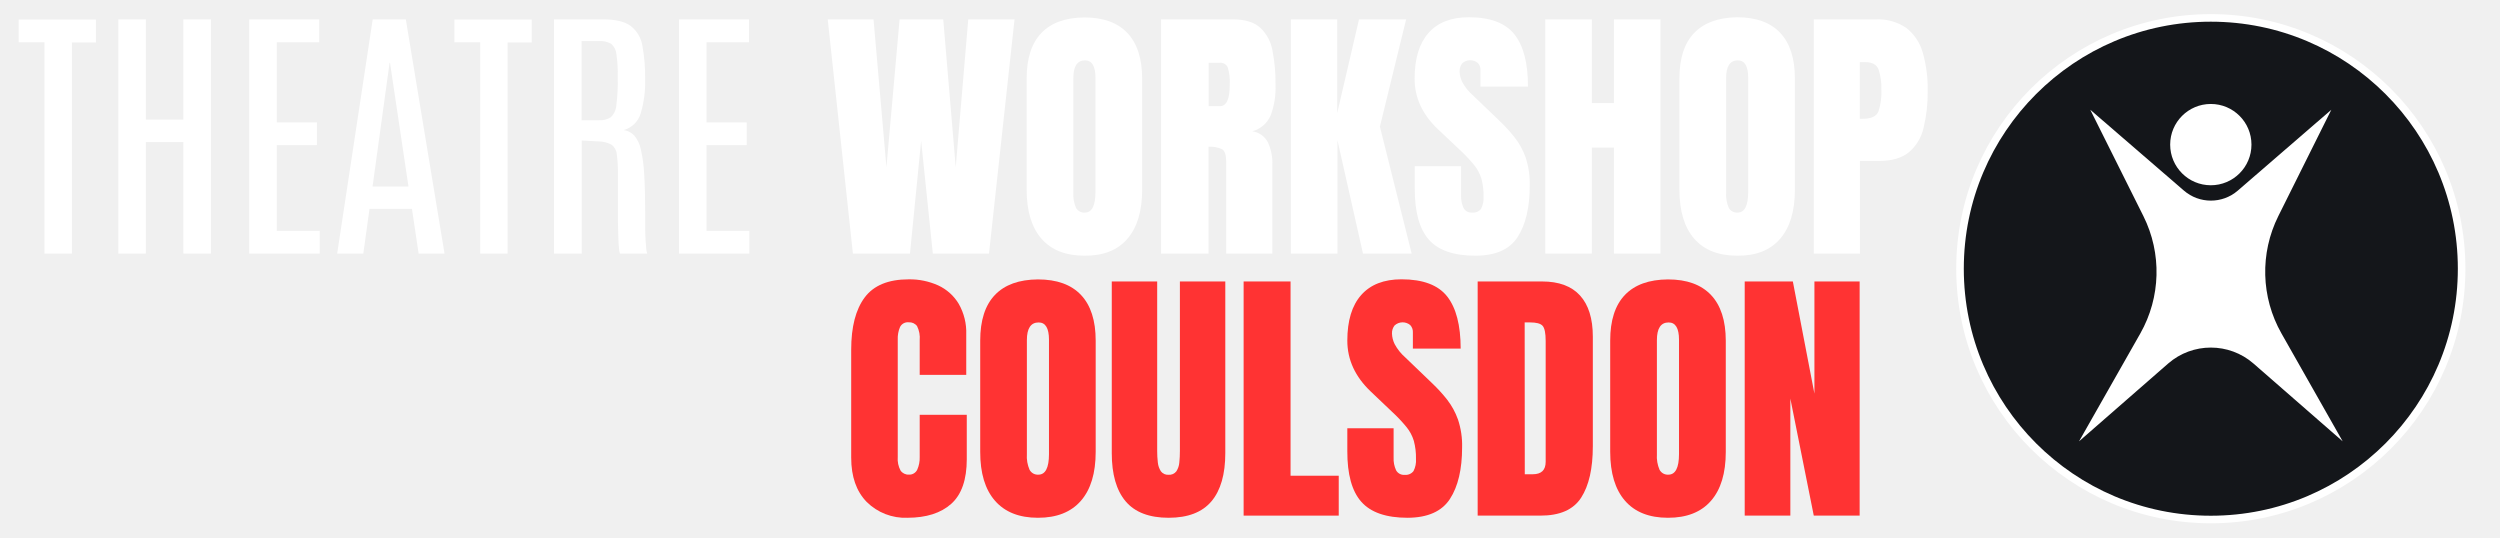
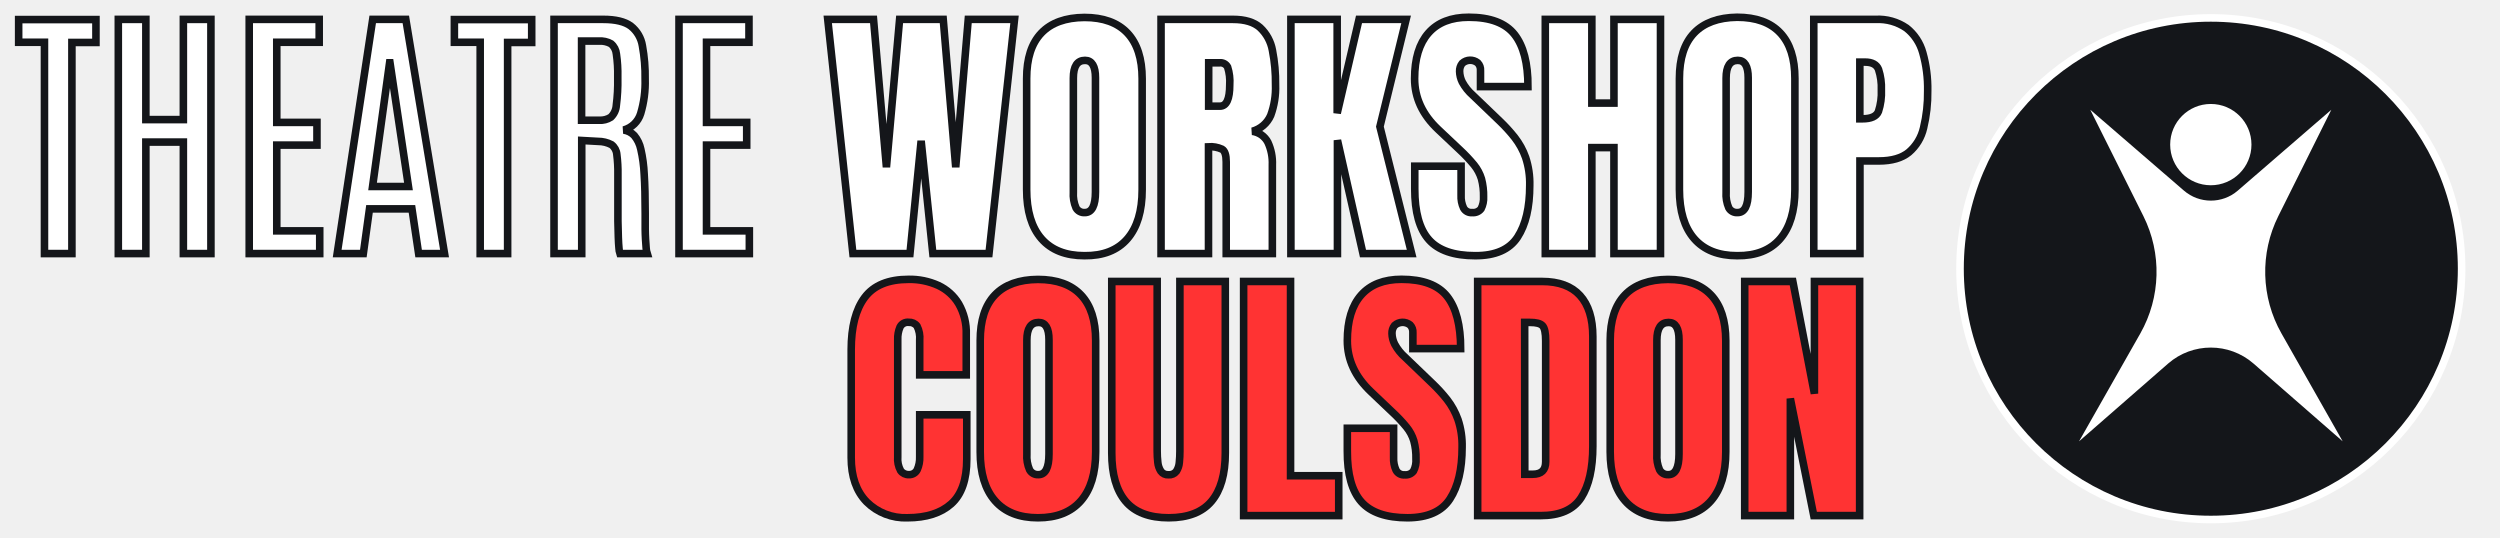
- <svg xmlns="http://www.w3.org/2000/svg" viewBox="0 0 660.57 142">
+ <svg xmlns="http://www.w3.org/2000/svg" version="1.1" viewBox="0 0 660.57 142">
  <defs>
    <style>
-       .background, .circle {
-         fill: #14161A;
-       }
-       .foreground {
-         fill: #FFF;
-       }
-       .brand {
-         fill: #FF3333;
-       }
-       .circle {
-         stroke: #FFF;
-         stroke-miterlimit: 10;
-         stroke-width: 2px;
-       }
-     </style>
+     .background, .circle {
+       fill: #14161A;
+     }
+     .foreground {
+       fill: #FFF;
+     }
+     .brand {
+       fill: #FF3333;
+     }
+     .text {
+       stroke-width:2;
+       stroke: #14161A;
+     }
+     .circle {
+       stroke: #FFF;
+       stroke-miterlimit: 10;
+       stroke-width: 2;
+     }
+   </style>
  </defs>
-   <g id="Layer_2" data-name="Layer 2">
-     <g id="Layer_1-2" data-name="Layer 1">
-       <path class="foreground" d="M11.75,67V11.17H4.93v-6H25.35v6.05H19V67Z" />
-       <path class="foreground" d="M31.26,67V5.12h7.28V31.6h9.91V5.12h7.28V67H48.45V37.54H38.54V67Z" />
-       <path class="foreground" d="M65.85,67V5.12H84.34v6.05H73.13V32.34H83.75v6H73.13V61H84.48v6Z" />
-       <path class="foreground" d="M89.09,67,98.48,5.12h8.75L117.46,67h-6.85l-1.76-11.81H97.63L96,67Zm9.35-17.72h9.49l-4.88-32.69h-.11Z" />
-       <path class="foreground" d="M126.88,67V11.17h-6.82v-6h20.43v6.05h-6.36V67Z" />
-       <path class="foreground" d="M146.39,67V5.12h13c3.28,0,5.7.59,7.27,1.75a8.27,8.27,0,0,1,3.08,5.23,44.88,44.88,0,0,1,.72,8.81A28.7,28.7,0,0,1,169.28,30a6.47,6.47,0,0,1-4.5,4.36,4.77,4.77,0,0,1,2.8,1.44,8.31,8.31,0,0,1,1.74,3.62,36.73,36.73,0,0,1,.89,6.59c.18,2.75.27,6.22.27,10.39v1.72q0,1.13,0,2.46c0,.89.05,1.77.09,2.64s.09,1.63.16,2.3A6,6,0,0,0,171,67H163.8a5.31,5.31,0,0,1-.25-1.41c-.07-.72-.13-1.68-.17-2.88s-.09-2.62-.11-4.27,0-3.5,0-5.56V46.15a37.61,37.61,0,0,0-.29-5.36,3.58,3.58,0,0,0-1.41-2.57,7.58,7.58,0,0,0-3.53-.86l-4.33-.24V67Zm7.28-35.23h4.64a5.12,5.12,0,0,0,3.08-.79,4.77,4.77,0,0,0,1.46-3.16,48,48,0,0,0,.38-7.12v-.42a36.64,36.64,0,0,0-.36-6,4,4,0,0,0-1.43-2.73,5.82,5.82,0,0,0-3.2-.7h-4.57Z" />
-       <path class="foreground" d="M179.41,67V5.12H197.9v6.05H186.68V32.34H197.3v6H186.68V61H198v6Z" />
-       <path class="foreground" d="M225.36,67,218.71,5.12h12.1l3.41,39.06L237.7,5.12h11.53l3.3,39.06,3.31-39.06h12.23L261.32,67H246.48l-3.09-29.78L240.44,67Z" />
-       <path class="foreground" d="M286.53,67.56q-7.42,0-11.34-4.48t-3.92-13V20.73q0-7.94,3.88-12t11.38-4.12q7.49,0,11.37,4.12t3.89,12.05V50.12q0,8.48-3.92,13T286.53,67.56Zm.1-11.39c1.88,0,2.82-1.81,2.82-5.45V20.52c0-3-.92-4.57-2.75-4.57q-3.09,0-3.09,4.68V50.79a8.9,8.9,0,0,0,.7,4.13A2.45,2.45,0,0,0,286.63,56.17Z" />
-       <path class="foreground" d="M306.78,67V5.12h19c3.17,0,5.56.73,7.17,2.17a10.8,10.8,0,0,1,3.26,6,44.42,44.42,0,0,1,.82,9.13,21.14,21.14,0,0,1-1.28,8.08,7.44,7.44,0,0,1-4.84,4.19,5.53,5.53,0,0,1,4.1,2.9,13,13,0,0,1,1.18,6V67H324V42.78q0-2.72-1.11-3.36a7.42,7.42,0,0,0-3.57-.65V67Zm12.58-38.95h3c1.71,0,2.57-1.87,2.57-5.59a12.8,12.8,0,0,0-.56-4.75,2.14,2.14,0,0,0-2.11-1.12h-2.89Z" />
-       <path class="foreground" d="M341.09,67V5.12h12.23V29.91l5.77-24.79h12.45l-6.93,28.34L373,67H360.14l-6.75-29.95V67Z" />
-       <path class="foreground" d="M389.78,67.56q-8.47,0-12.22-4.22t-3.74-13.43v-6h12.24V51.6a7.11,7.11,0,0,0,.65,3.36A2.33,2.33,0,0,0,389,56.17a2.6,2.6,0,0,0,2.34-1A6.14,6.14,0,0,0,392,52a17.35,17.35,0,0,0-.56-4.76,10.85,10.85,0,0,0-1.95-3.66,41.87,41.87,0,0,0-3.85-4.06L380,34.2q-6.23-5.87-6.22-13.43,0-7.9,3.67-12.06t10.64-4.15q8.5,0,12.08,4.54t3.56,13.78H391.19V18.62a2.61,2.61,0,0,0-.72-2,3.15,3.15,0,0,0-4.12.12,3.26,3.26,0,0,0-.68,2.13,6.71,6.71,0,0,0,.7,2.81,12.5,12.5,0,0,0,2.78,3.48l7.14,6.85a41.89,41.89,0,0,1,3.93,4.31,18.7,18.7,0,0,1,2.89,5.27A21.82,21.82,0,0,1,404.2,49q0,8.73-3.22,13.66T389.78,67.56Z" />
-       <path class="foreground" d="M408.31,67V5.12h12.3V27.24h5.84V5.12h12.3V67h-12.3V39h-5.84V67Z" />
-       <path class="foreground" d="M459,67.56q-7.41,0-11.33-4.48t-3.92-13V20.73q0-7.94,3.88-12T459,4.56q7.5,0,11.38,4.12t3.88,12.05V50.12q0,8.48-3.92,13T459,67.56Zm.11-11.39c1.87,0,2.81-1.81,2.81-5.45V20.52c0-3-.91-4.57-2.74-4.57q-3.09,0-3.09,4.68V50.79a8.9,8.9,0,0,0,.7,4.13A2.44,2.44,0,0,0,459.11,56.17Z" />
-       <path class="foreground" d="M479.25,67V5.12H495.6a13.16,13.16,0,0,1,8.14,2.29,12.54,12.54,0,0,1,4.31,6.5A34.66,34.66,0,0,1,509.35,24a39.28,39.28,0,0,1-1.09,9.79,11.9,11.9,0,0,1-3.89,6.45c-1.86,1.52-4.5,2.29-7.92,2.29h-5V67Zm12.17-35.61h.7c2.3,0,3.7-.65,4.22-1.94a16,16,0,0,0,.77-5.69,15.41,15.41,0,0,0-.75-5.43q-.76-1.92-3.57-1.92h-1.37Z" />
-       <path class="brand" d="M239.76,136.81A14.46,14.46,0,0,1,229,132.62q-4.09-4.19-4.09-11.7V92.37q0-9,3.57-13.78t11.62-4.78a18.25,18.25,0,0,1,7.82,1.61,12.38,12.38,0,0,1,5.39,4.84,15.19,15.19,0,0,1,2,8.1V99.05h-12.3V89.91a7,7,0,0,0-.7-3.75,2.53,2.53,0,0,0-2.18-1,2.3,2.3,0,0,0-2.32,1.25,7.7,7.7,0,0,0-.6,3.32v31a6.49,6.49,0,0,0,.75,3.62,2.53,2.53,0,0,0,2.17,1.06,2.31,2.31,0,0,0,2.23-1.3,7.65,7.65,0,0,0,.65-3.38V109.6h12.44v11.7q0,8.16-4.11,11.83T239.76,136.81Z" />
-       <path class="brand" d="M274.25,136.81q-7.41,0-11.34-4.49T259,119.37V90q0-8,3.88-12.06t11.37-4.11q7.5,0,11.38,4.11T289.51,90v29.39q0,8.47-3.92,12.95T274.25,136.81Zm.11-11.39q2.81,0,2.81-5.45V89.77q0-4.58-2.74-4.57c-2.06,0-3.1,1.56-3.1,4.67V120a8.88,8.88,0,0,0,.71,4.13A2.46,2.46,0,0,0,274.36,125.42Z" />
-       <path class="brand" d="M308.81,136.81q-7.72,0-11.39-4.35t-3.66-12.77V74.37h12v44.82a25.67,25.67,0,0,0,.17,3,5.23,5.23,0,0,0,.81,2.34,2.3,2.3,0,0,0,2,.92,2.38,2.38,0,0,0,2.08-.9,5,5,0,0,0,.79-2.34,28.77,28.77,0,0,0,.15-3V74.37h12v45.32q0,8.43-3.66,12.77T308.81,136.81Z" />
-       <path class="brand" d="M328.6,136.24V74.37H341V125.7h12.73v10.54Z" />
-       <path class="brand" d="M371.92,136.81q-8.48,0-12.22-4.22T356,119.16v-6h12.23v7.74a7.19,7.19,0,0,0,.65,3.35,2.35,2.35,0,0,0,2.27,1.22,2.6,2.6,0,0,0,2.34-1,6.08,6.08,0,0,0,.65-3.23,17,17,0,0,0-.57-4.77,10.55,10.55,0,0,0-1.95-3.65,39.61,39.61,0,0,0-3.85-4.06l-5.55-5.28Q356,97.58,356,90q0-7.91,3.67-12.05t10.63-4.15q8.52,0,12.08,4.53t3.57,13.78H373.32V87.87a2.64,2.64,0,0,0-.72-2,3.16,3.16,0,0,0-4.11.12,3.21,3.21,0,0,0-.69,2.13,6.66,6.66,0,0,0,.71,2.81,12.43,12.43,0,0,0,2.77,3.48l7.14,6.86a41,41,0,0,1,3.94,4.31,18.93,18.93,0,0,1,2.88,5.27,21.53,21.53,0,0,1,1.09,7.33q0,8.72-3.22,13.66T371.92,136.81Z" />
-       <path class="brand" d="M390.44,136.24V74.37h17q6.68,0,10.05,3.71t3.38,10.84v29q0,8.79-3.08,13.57T407,136.24Zm12.45-10.93H405c2.28,0,3.41-1.1,3.41-3.3V90.08c0-2.06-.27-3.39-.82-4s-1.67-.89-3.36-.89h-1.37Z" />
-       <path class="brand" d="M440.72,136.81q-7.43,0-11.34-4.49t-3.92-12.95V90q0-8,3.88-12.06t11.38-4.11q7.48,0,11.37,4.11T456,90v29.39q0,8.47-3.92,12.95T440.72,136.81Zm.1-11.39q2.82,0,2.82-5.45V89.77q0-4.58-2.75-4.57-3.09,0-3.09,4.67V120a8.9,8.9,0,0,0,.7,4.13A2.47,2.47,0,0,0,440.82,125.42Z" />
-       <path class="brand" d="M461,136.24V74.37h12.72l5.7,29.64V74.37h11.95v61.87H479.25l-6.19-30.93v30.93Z" />
-       <circle class="circle" cx="584.16" cy="71" r="66.27" />
-       <circle class="foreground" cx="584.16" cy="38.21" r="10.74" />
-       <path class="foreground" d="M591.27,50.38,616,29,602,57.09a33,33,0,0,0,.82,31L619,116.61,595.45,96.07a17.18,17.18,0,0,0-22.58,0l-23.53,20.54,16.19-28.5a33,33,0,0,0,.82-31L552.31,29l24.74,21.36A10.89,10.89,0,0,0,591.27,50.38Z" />
-     </g>
-   </g>
+   <path class="foreground text" d="m11.75 67v-55.83h-6.82v-6h20.42v6.05h-6.35v55.78z" />
+   <path class="foreground text" d="m31.26 67v-61.88h7.28v26.48h9.91v-26.48h7.28v61.88h-7.28v-29.46h-9.91v29.46z" />
+   <path class="foreground text" d="m65.85 67v-61.88h18.49v6.05h-11.21v21.17h10.62v6h-10.62v22.66h11.35v6z" />
+   <path class="foreground text" d="m89.09 67 9.39-61.88h8.75l10.23 61.88h-6.85l-1.76-11.81h-11.22l-1.63 11.81zm9.35-17.72h9.49l-4.88-32.69h-0.11z" />
+   <path class="foreground text" d="m126.88 67v-55.83h-6.82v-6h20.43v6.05h-6.36v55.78z" />
+   <path class="foreground text" d="m146.39 67v-61.88h13c3.28 0 5.7 0.59 7.27 1.75a8.27 8.27 0 0 1 3.08 5.23 44.88 44.88 0 0 1 0.72 8.81 28.7 28.7 0 0 1-1.18 9.09 6.47 6.47 0 0 1-4.5 4.36 4.77 4.77 0 0 1 2.8 1.44 8.31 8.31 0 0 1 1.74 3.62 36.73 36.73 0 0 1 0.89 6.59c0.18 2.75 0.27 6.22 0.27 10.39v1.72q0 1.13 0 2.46c0 0.89 0.05 1.77 0.09 2.64s0.09 1.63 0.16 2.3a6 6 0 0 0 0.27 1.48h-7.2a5.31 5.31 0 0 1-0.25-1.41c-0.07-0.72-0.13-1.68-0.17-2.88s-0.09-2.62-0.11-4.27 0-3.5 0-5.56v-6.73a37.61 37.61 0 0 0-0.29-5.36 3.58 3.58 0 0 0-1.41-2.57 7.58 7.58 0 0 0-3.53-0.86l-4.33-0.24v29.88zm7.28-35.23h4.64a5.12 5.12 0 0 0 3.08-0.79 4.77 4.77 0 0 0 1.46-3.16 48 48 0 0 0 0.38-7.12v-0.42a36.64 36.64 0 0 0-0.36-6 4 4 0 0 0-1.43-2.73 5.82 5.82 0 0 0-3.2-0.7h-4.57z" />
+   <path class="foreground text" d="m179.41 67v-61.88h18.49v6.05h-11.22v21.17h10.62v6h-10.62v22.66h11.32v6z" />
+   <path class="foreground text" d="m225.36 67-6.65-61.88h12.1l3.41 39.06 3.48-39.06h11.53l3.3 39.06 3.31-39.06h12.23l-6.75 61.88h-14.84l-3.09-29.78-2.95 29.78z" />
+   <path class="foreground text" d="m286.53 67.56q-7.42 0-11.34-4.48t-3.92-13v-29.35q0-7.94 3.88-12t11.38-4.12q7.49 0 11.37 4.12t3.89 12.05v29.34q0 8.48-3.92 13t-11.34 4.44zm0.1-11.39c1.88 0 2.82-1.81 2.82-5.45v-30.2c0-3-0.92-4.57-2.75-4.57q-3.09 0-3.09 4.68v30.16a8.9 8.9 0 0 0 0.7 4.13 2.45 2.45 0 0 0 2.32 1.25z" />
+   <path class="foreground text" d="m306.78 67v-61.88h19c3.17 0 5.56 0.73 7.17 2.17a10.8 10.8 0 0 1 3.26 6 44.42 44.42 0 0 1 0.82 9.13 21.14 21.14 0 0 1-1.28 8.08 7.44 7.44 0 0 1-4.84 4.19 5.53 5.53 0 0 1 4.1 2.9 13 13 0 0 1 1.18 6v23.41h-12.19v-24.22q0-2.72-1.11-3.36a7.42 7.42 0 0 0-3.57-0.65v28.23zm12.58-38.95h3c1.71 0 2.57-1.87 2.57-5.59a12.8 12.8 0 0 0-0.56-4.75 2.14 2.14 0 0 0-2.11-1.12h-2.89z" />
+   <path class="foreground text" d="m341.09 67v-61.88h12.23v24.79l5.77-24.79h12.45l-6.93 28.34 8.39 33.54h-12.86l-6.75-29.95v29.95z" />
+   <path class="foreground text" d="m389.78 67.56q-8.47 0-12.22-4.22t-3.74-13.43v-6h12.24v7.69a7.11 7.11 0 0 0 0.65 3.36 2.33 2.33 0 0 0 2.29 1.21 2.6 2.6 0 0 0 2.34-1 6.14 6.14 0 0 0 0.66-3.17 17.35 17.35 0 0 0-0.56-4.76 10.85 10.85 0 0 0-1.95-3.66 41.87 41.87 0 0 0-3.85-4.06l-5.64-5.32q-6.23-5.87-6.22-13.43 0-7.9 3.67-12.06t10.64-4.15q8.5 0 12.08 4.54t3.56 13.78h-12.54v-4.26a2.61 2.61 0 0 0-0.72-2 3.15 3.15 0 0 0-4.12 0.12 3.26 3.26 0 0 0-0.68 2.13 6.71 6.71 0 0 0 0.7 2.81 12.5 12.5 0 0 0 2.78 3.48l7.14 6.85a41.89 41.89 0 0 1 3.93 4.31 18.7 18.7 0 0 1 2.89 5.27 21.82 21.82 0 0 1 1.09 7.41q0 8.73-3.22 13.66t-11.2 4.9z" />
+   <path class="foreground text" d="m408.31 67v-61.88h12.3v22.12h5.84v-22.12h12.3v61.88h-12.3v-28h-5.84v28z" />
+   <path class="foreground text" d="m459 67.56q-7.41 0-11.33-4.48t-3.92-13v-29.35q0-7.94 3.88-12t11.37-4.17q7.5 0 11.38 4.12t3.88 12.05v29.39q0 8.48-3.92 13t-11.34 4.44zm0.11-11.39c1.87 0 2.81-1.81 2.81-5.45v-30.2c0-3-0.91-4.57-2.74-4.57q-3.09 0-3.09 4.68v30.16a8.9 8.9 0 0 0 0.7 4.13 2.44 2.44 0 0 0 2.32 1.25z" />
+   <path class="foreground text" d="m479.25 67v-61.88h16.35a13.16 13.16 0 0 1 8.14 2.29 12.54 12.54 0 0 1 4.31 6.5 34.66 34.66 0 0 1 1.3 10.09 39.28 39.28 0 0 1-1.09 9.79 11.9 11.9 0 0 1-3.89 6.45c-1.86 1.52-4.5 2.29-7.92 2.29h-5v24.47zm12.17-35.61h0.7c2.3 0 3.7-0.65 4.22-1.94a16 16 0 0 0 0.77-5.69 15.41 15.41 0 0 0-0.75-5.43q-0.76-1.92-3.57-1.92h-1.37z" />
+   <path class="brand text" d="m239.76 136.81a14.46 14.46 0 0 1-10.76-4.19q-4.09-4.19-4.09-11.7v-28.55q0-9 3.57-13.78t11.62-4.78a18.25 18.25 0 0 1 7.82 1.61 12.38 12.38 0 0 1 5.39 4.84 15.19 15.19 0 0 1 2 8.1v10.69h-12.3v-9.14a7 7 0 0 0-0.7-3.75 2.53 2.53 0 0 0-2.18-1 2.3 2.3 0 0 0-2.32 1.25 7.7 7.7 0 0 0-0.6 3.32v31a6.49 6.49 0 0 0 0.75 3.62 2.53 2.53 0 0 0 2.17 1.06 2.31 2.31 0 0 0 2.23-1.3 7.65 7.65 0 0 0 0.65-3.38v-11.13h12.44v11.7q0 8.16-4.11 11.83t-11.58 3.68z" />
+   <path class="brand text" d="m274.25 136.81q-7.41 0-11.34-4.49t-3.91-12.95v-29.37q0-8 3.88-12.06t11.37-4.11q7.5 0 11.38 4.11t3.88 12.06v29.39q0 8.47-3.92 12.95t-11.34 4.47zm0.11-11.39q2.81 0 2.81-5.45v-30.2q0-4.58-2.74-4.57c-2.06 0-3.1 1.56-3.1 4.67v30.13a8.88 8.88 0 0 0 0.71 4.13 2.46 2.46 0 0 0 2.32 1.29z" />
+   <path class="brand text" d="m308.81 136.81q-7.72 0-11.39-4.35t-3.66-12.77v-45.32h12v44.82a25.67 25.67 0 0 0 0.17 3 5.23 5.23 0 0 0 0.81 2.34 2.3 2.3 0 0 0 2 0.92 2.38 2.38 0 0 0 2.08-0.9 5 5 0 0 0 0.79-2.34 28.77 28.77 0 0 0 0.15-3v-44.84h12v45.32q0 8.43-3.66 12.77t-11.29 4.35z" />
+   <path class="brand text" d="m328.6 136.24v-61.87h12.4v51.33h12.73v10.54z" />
+   <path class="brand text" d="m371.92 136.81q-8.48 0-12.22-4.22t-3.7-13.43v-6h12.23v7.74a7.19 7.19 0 0 0 0.65 3.35 2.35 2.35 0 0 0 2.27 1.22 2.6 2.6 0 0 0 2.34-1 6.08 6.08 0 0 0 0.65-3.23 17 17 0 0 0-0.57-4.77 10.55 10.55 0 0 0-1.95-3.65 39.61 39.61 0 0 0-3.85-4.06l-5.55-5.28q-6.22-5.9-6.22-13.48 0-7.91 3.67-12.05t10.63-4.15q8.52 0 12.08 4.53t3.57 13.78h-12.63v-4.24a2.64 2.64 0 0 0-0.72-2 3.16 3.16 0 0 0-4.11 0.12 3.21 3.21 0 0 0-0.69 2.13 6.66 6.66 0 0 0 0.71 2.81 12.43 12.43 0 0 0 2.77 3.48l7.14 6.86a41 41 0 0 1 3.94 4.31 18.93 18.93 0 0 1 2.88 5.27 21.53 21.53 0 0 1 1.09 7.33q0 8.72-3.22 13.66t-11.19 4.97z" />
+   <path class="brand text" d="m390.44 136.24v-61.87h17q6.68 0 10.05 3.71t3.38 10.84v29q0 8.79-3.08 13.57t-10.79 4.75zm12.45-10.93h2.11c2.28 0 3.41-1.1 3.41-3.3v-31.93c0-2.06-0.27-3.39-0.82-4s-1.67-0.89-3.36-0.89h-1.37z" />
+   <path class="brand text" d="m440.72 136.81q-7.43 0-11.34-4.49t-3.92-12.95v-29.37q0-8 3.88-12.06t11.38-4.11q7.48 0 11.37 4.11t3.91 12.06v29.39q0 8.47-3.92 12.95t-11.36 4.47zm0.1-11.39q2.82 0 2.82-5.45v-30.2q0-4.58-2.75-4.57-3.09 0-3.09 4.67v30.13a8.9 8.9 0 0 0 0.7 4.13 2.47 2.47 0 0 0 2.32 1.29z" />
+   <path class="brand text" d="m461 136.24v-61.87h12.72l5.7 29.64v-29.64h11.95v61.87h-12.12l-6.19-30.93v30.93z" />
+   <circle class="circle" cx="584.16" cy="71" r="66.27" />
+   <circle class="foreground" cx="584.16" cy="38.21" r="10.74" />
+   <path class="foreground" d="m591.27 50.38 24.73-21.38-14 28.09a33 33 0 0 0 0.82 31l16.18 28.52-23.55-20.54a17.18 17.18 0 0 0-22.58 0l-23.53 20.54 16.19-28.5a33 33 0 0 0 0.82-31l-14.04-28.11 24.74 21.36a10.89 10.89 0 0 0 14.22 0.02z" />
</svg>
